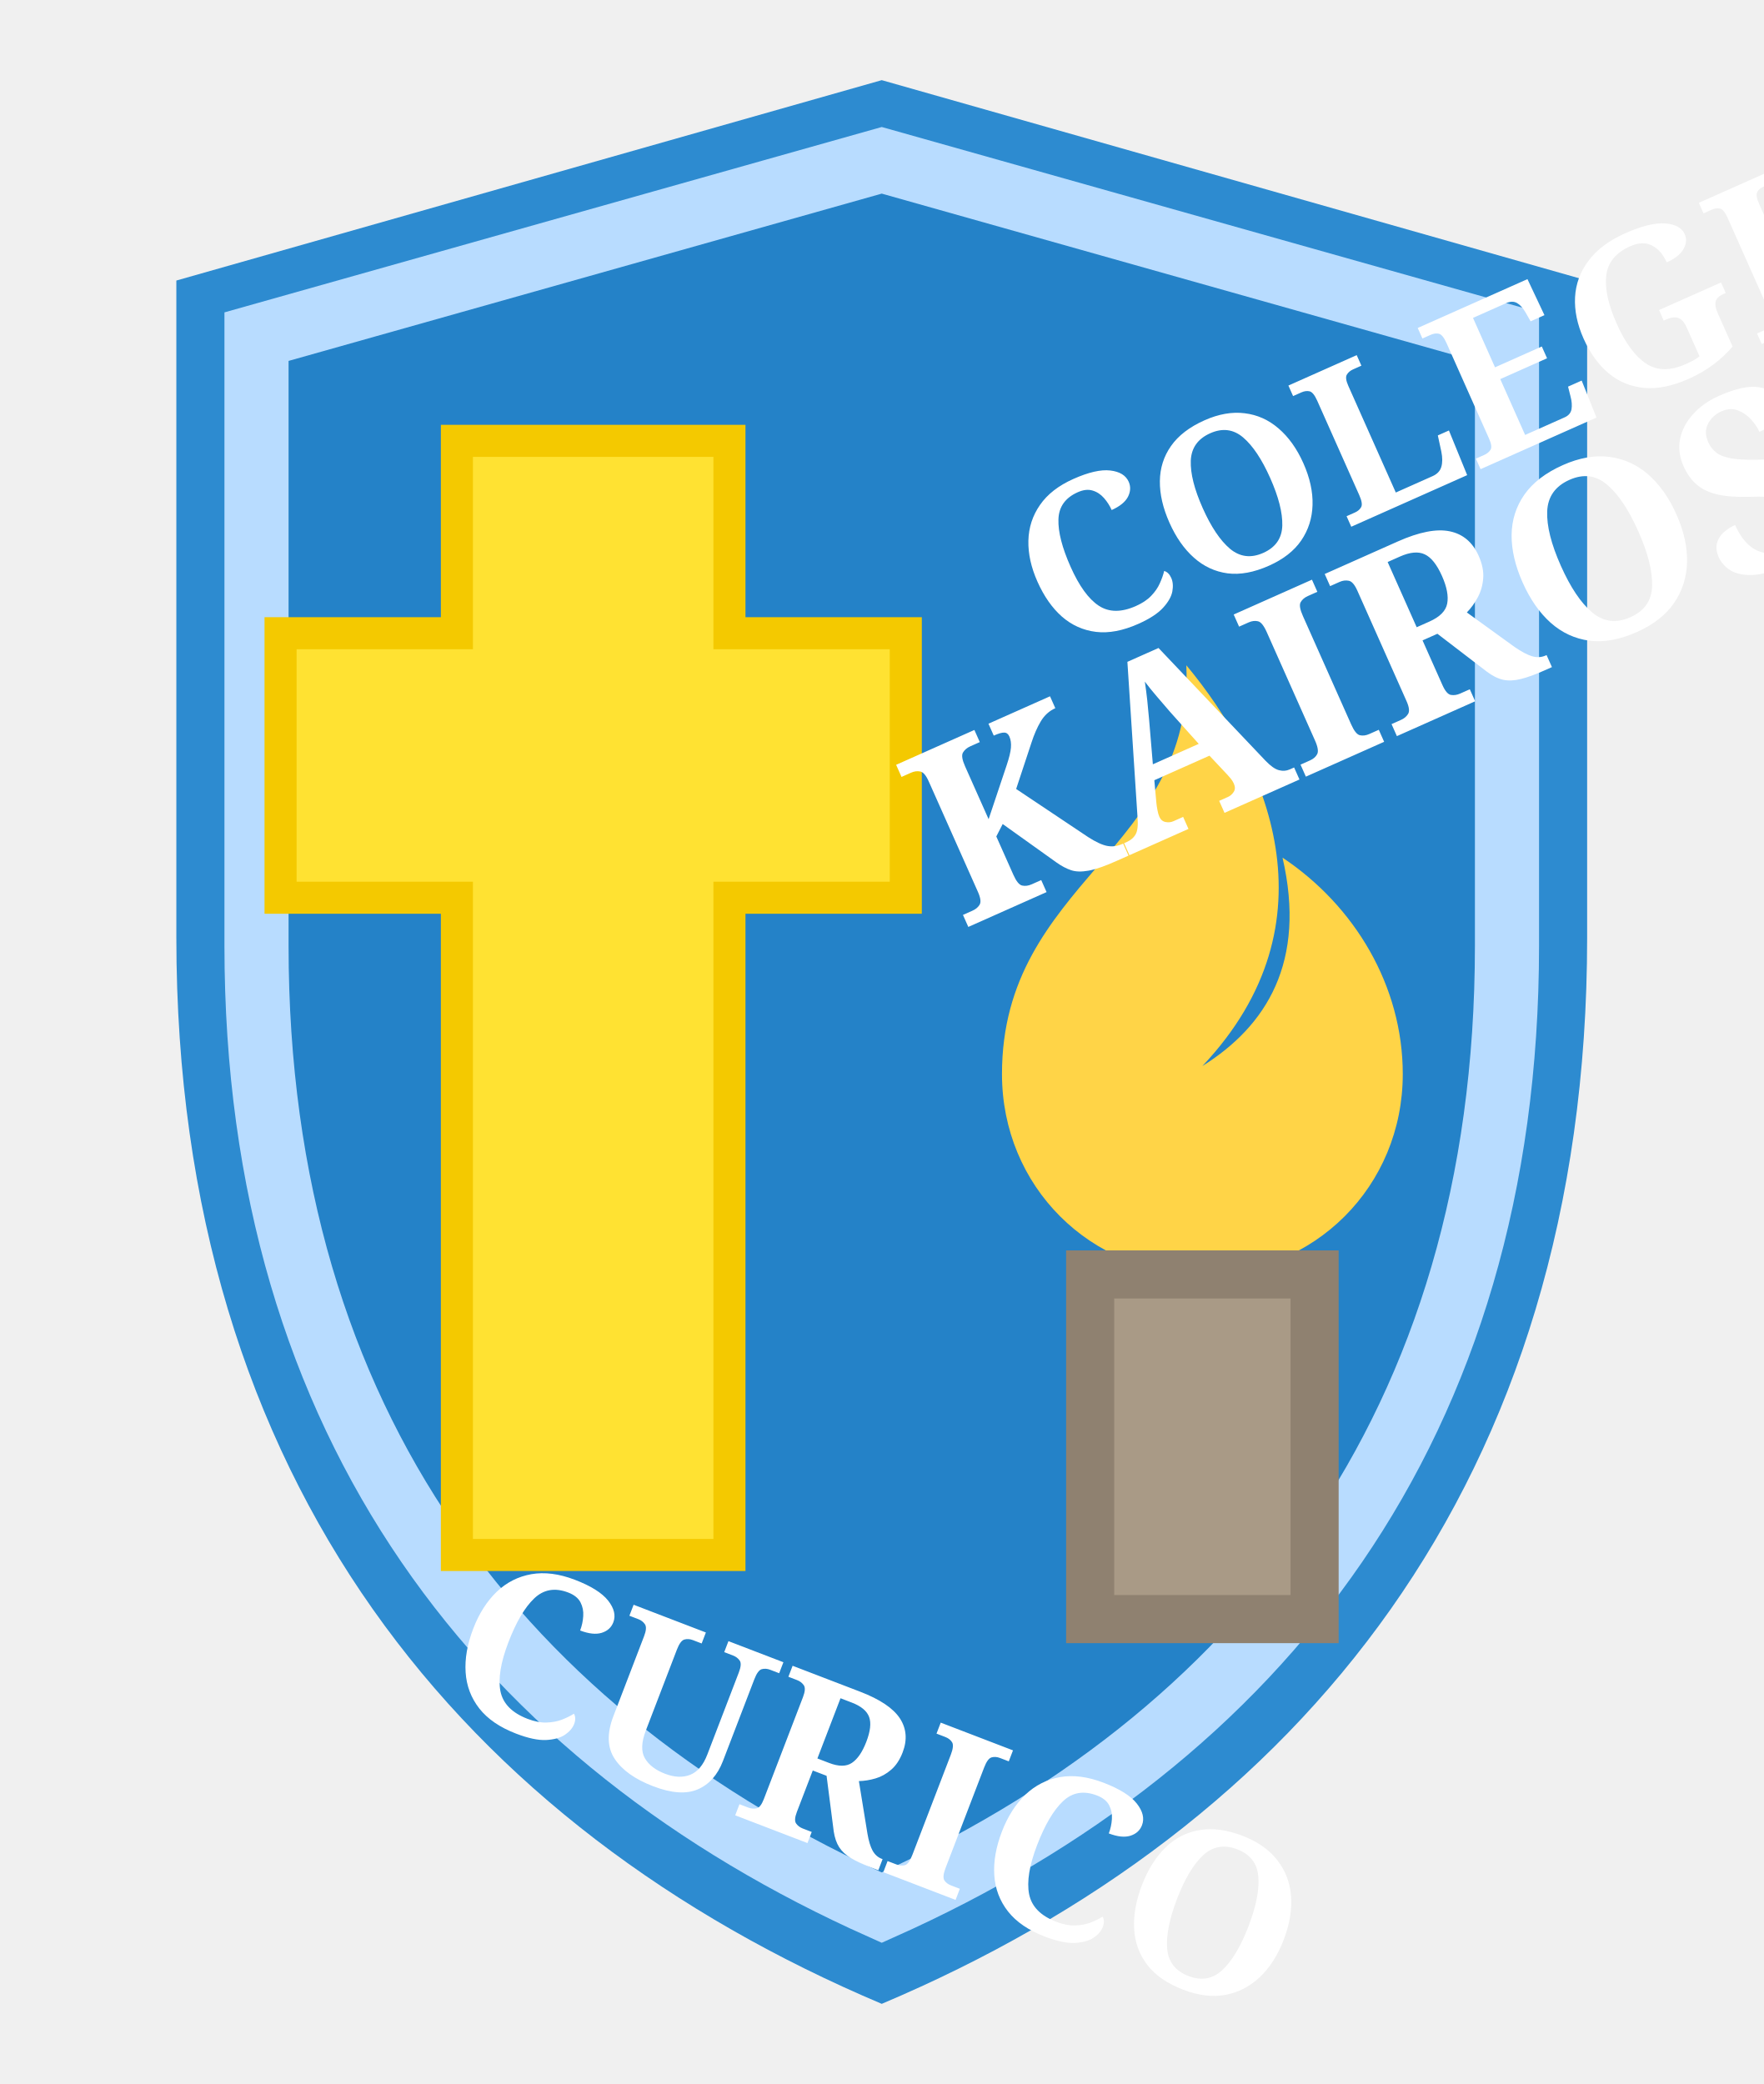
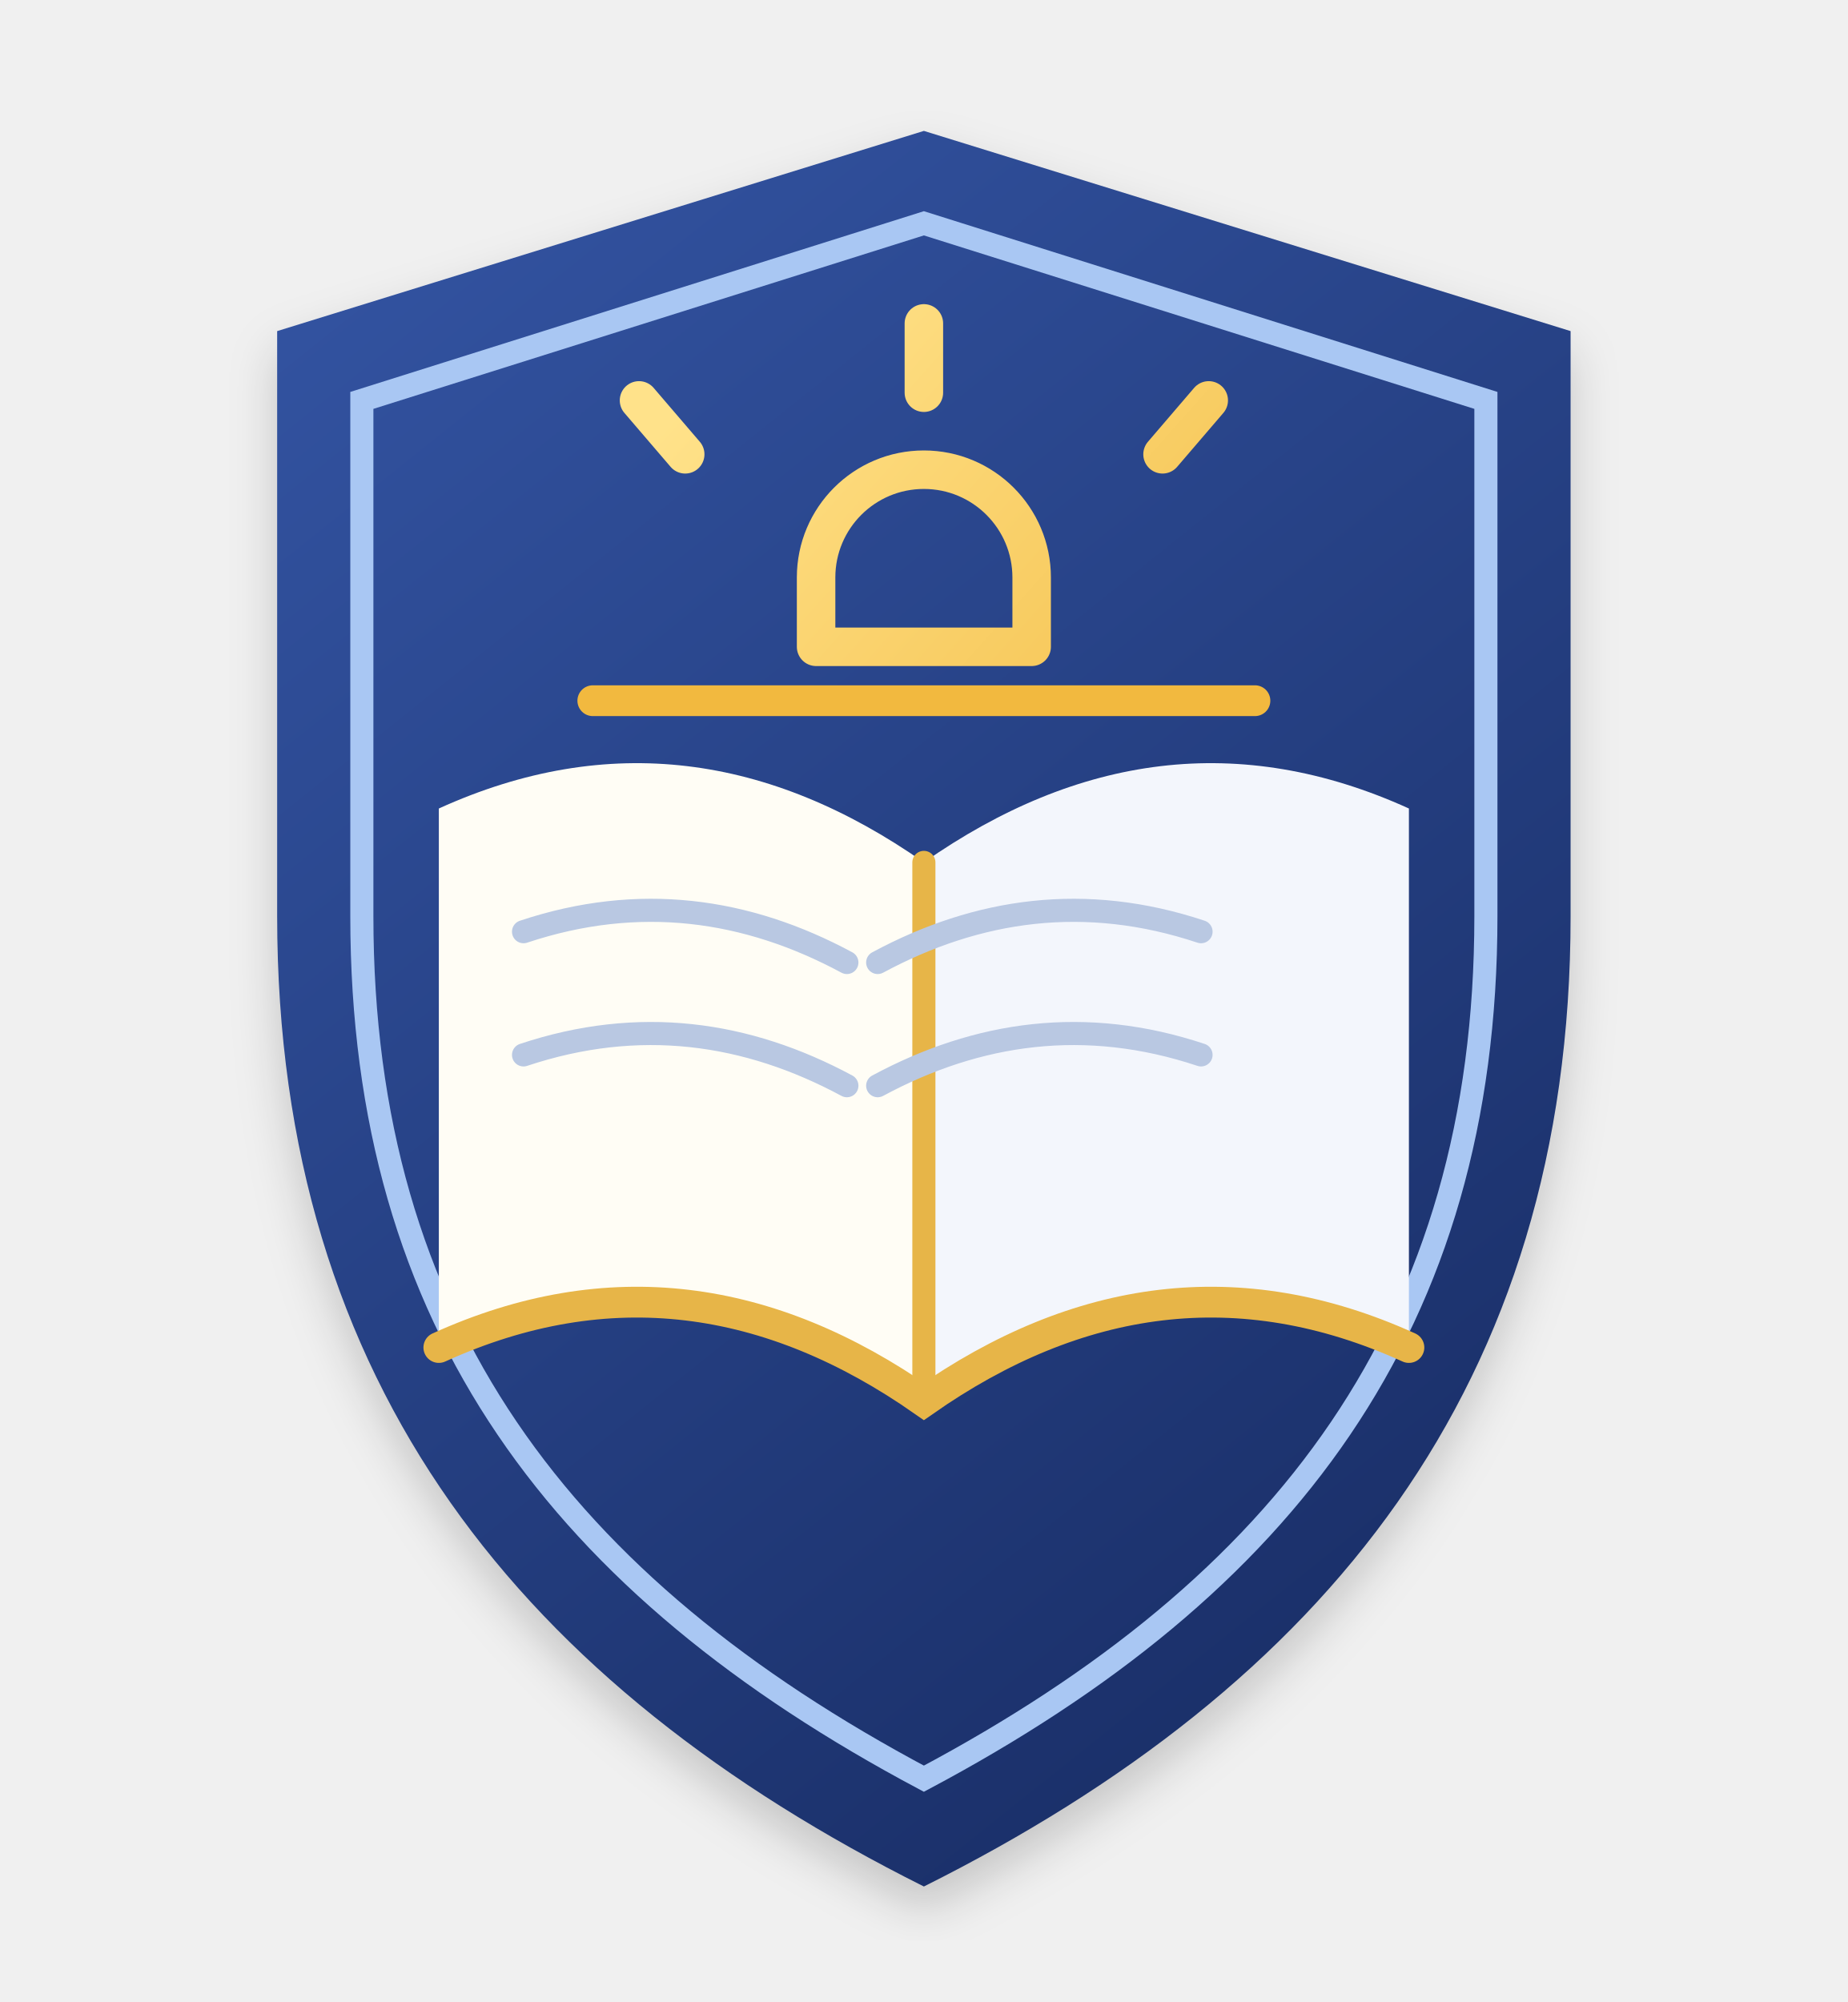
- <svg xmlns="http://www.w3.org/2000/svg" viewBox="0 0 220 260" role="img" aria-labelledby="title desc">
-   <path d="M110 10 198 35v82c0 68-36 111-88 133C58 228 22 185 22 117V35Z" fill="#2d8bd0" />
-   <path d="M110 20 188 42v76c0 60-31 99-78 120-47-21-78-60-78-120V42Z" fill="#2482c8" stroke="#b8dcff" stroke-width="8" />
-   <path d="M57 55h34v24h22v33H91v82H57v-82H35V79h22Z" fill="#ffe232" stroke="#f4c900" stroke-width="4" />
-   <path d="M150 133c17-18 8-38-2-50 1 23-23 27-23 51 0 14 11 25 25 25s25-11 25-25c0-11-6-21-15-27 3 13-2 21-10 26Z" fill="#ffd447" />
-   <path d="M133 156h34v49h-34Z" fill="#8f8170" />
-   <path d="M139 162h22v37h-22Z" fill="#a99a86" />
-   <text x="132" y="82" fill="#ffffff" font-family="Georgia, serif" font-size="27" font-weight="700" transform="rotate(-24 132 82)">COLEGIO</text>
-   <text x="120" y="116" fill="#ffffff" font-family="Georgia, serif" font-size="31" font-weight="700" transform="rotate(-24 120 116)">KAIROS</text>
-   <text x="54" y="212" fill="#ffffff" font-family="Georgia, serif" font-size="28" font-weight="700" transform="rotate(21 54 212)">CURICO</text>
+ <svg xmlns="http://www.w3.org/2000/svg" viewBox="0 0 240 260" role="img" aria-labelledby="title desc">
+   <defs>
+     <linearGradient id="shield" x1="36" y1="20" x2="204" y2="230" gradientUnits="userSpaceOnUse">
+       <stop stop-color="#3455A4" />
+       <stop offset="1" stop-color="#172B62" />
+     </linearGradient>
+     <linearGradient id="gold" x1="83" y1="59" x2="157" y2="125" gradientUnits="userSpaceOnUse">
+       <stop stop-color="#FFE28A" />
+       <stop offset="1" stop-color="#F2B93F" />
+     </linearGradient>
+     <filter id="shadow" x="12" y="8" width="216" height="244" color-interpolation-filters="sRGB" filterUnits="userSpaceOnUse">
+       <feGaussianBlur in="SourceAlpha" stdDeviation="3" />
+       <feOffset dy="3" />
+       <feComponentTransfer>
+         <feFuncA type="linear" slope=".18" />
+       </feComponentTransfer>
+       <feMerge>
+         <feMergeNode />
+         <feMergeNode in="SourceGraphic" />
+       </feMerge>
+     </filter>
+   </defs>
+   <g filter="url(#shadow)">
+     <path d="M120 17 204 43v76c0 61-32 100-84 126-52-26-84-65-84-126V43l84-26Z" fill="url(#shield)" />
+     <path d="M120 29 193 52v67c0 53-26 87-73 112-47-25-73-59-73-112V52l73-23Z" fill="none" stroke="#A9C7F3" stroke-width="3" />
+     <path d="M120 51v-9m-31 17-6-7m68 7 6-7m-51 23a14 14 0 1 1 28 0v9H106v-9Z" fill="none" stroke="url(#gold)" stroke-linecap="round" stroke-linejoin="round" stroke-width="5" />
+     <path d="M77 91h86" stroke="#F2B93F" stroke-linecap="round" stroke-width="4" />
+     <path d="M57 105c22-10 43-7 63 7v70c-20-14-41-17-63-7v-70Z" fill="#FFFDF5" />
+     <path d="M183 105c-22-10-43-7-63 7v70c20-14 41-17 63-7v-70Z" fill="#F3F6FC" />
+     <path d="M120 112v69" stroke="#E7B548" stroke-linecap="round" stroke-width="3" />
+     <path d="M68 121c15-5 29-3 42 4m-42 12c15-5 29-3 42 4m46-20c-15-5-29-3-42 4m42 12c-15-5-29-3-42 4" fill="none" stroke="#B9C8E2" stroke-linecap="round" stroke-width="3" />
+     <path d="M57 175c22-10 43-7 63 7 20-14 41-17 63-7" fill="none" stroke="#E7B548" stroke-linecap="round" stroke-width="4" />
+   </g>
</svg>
